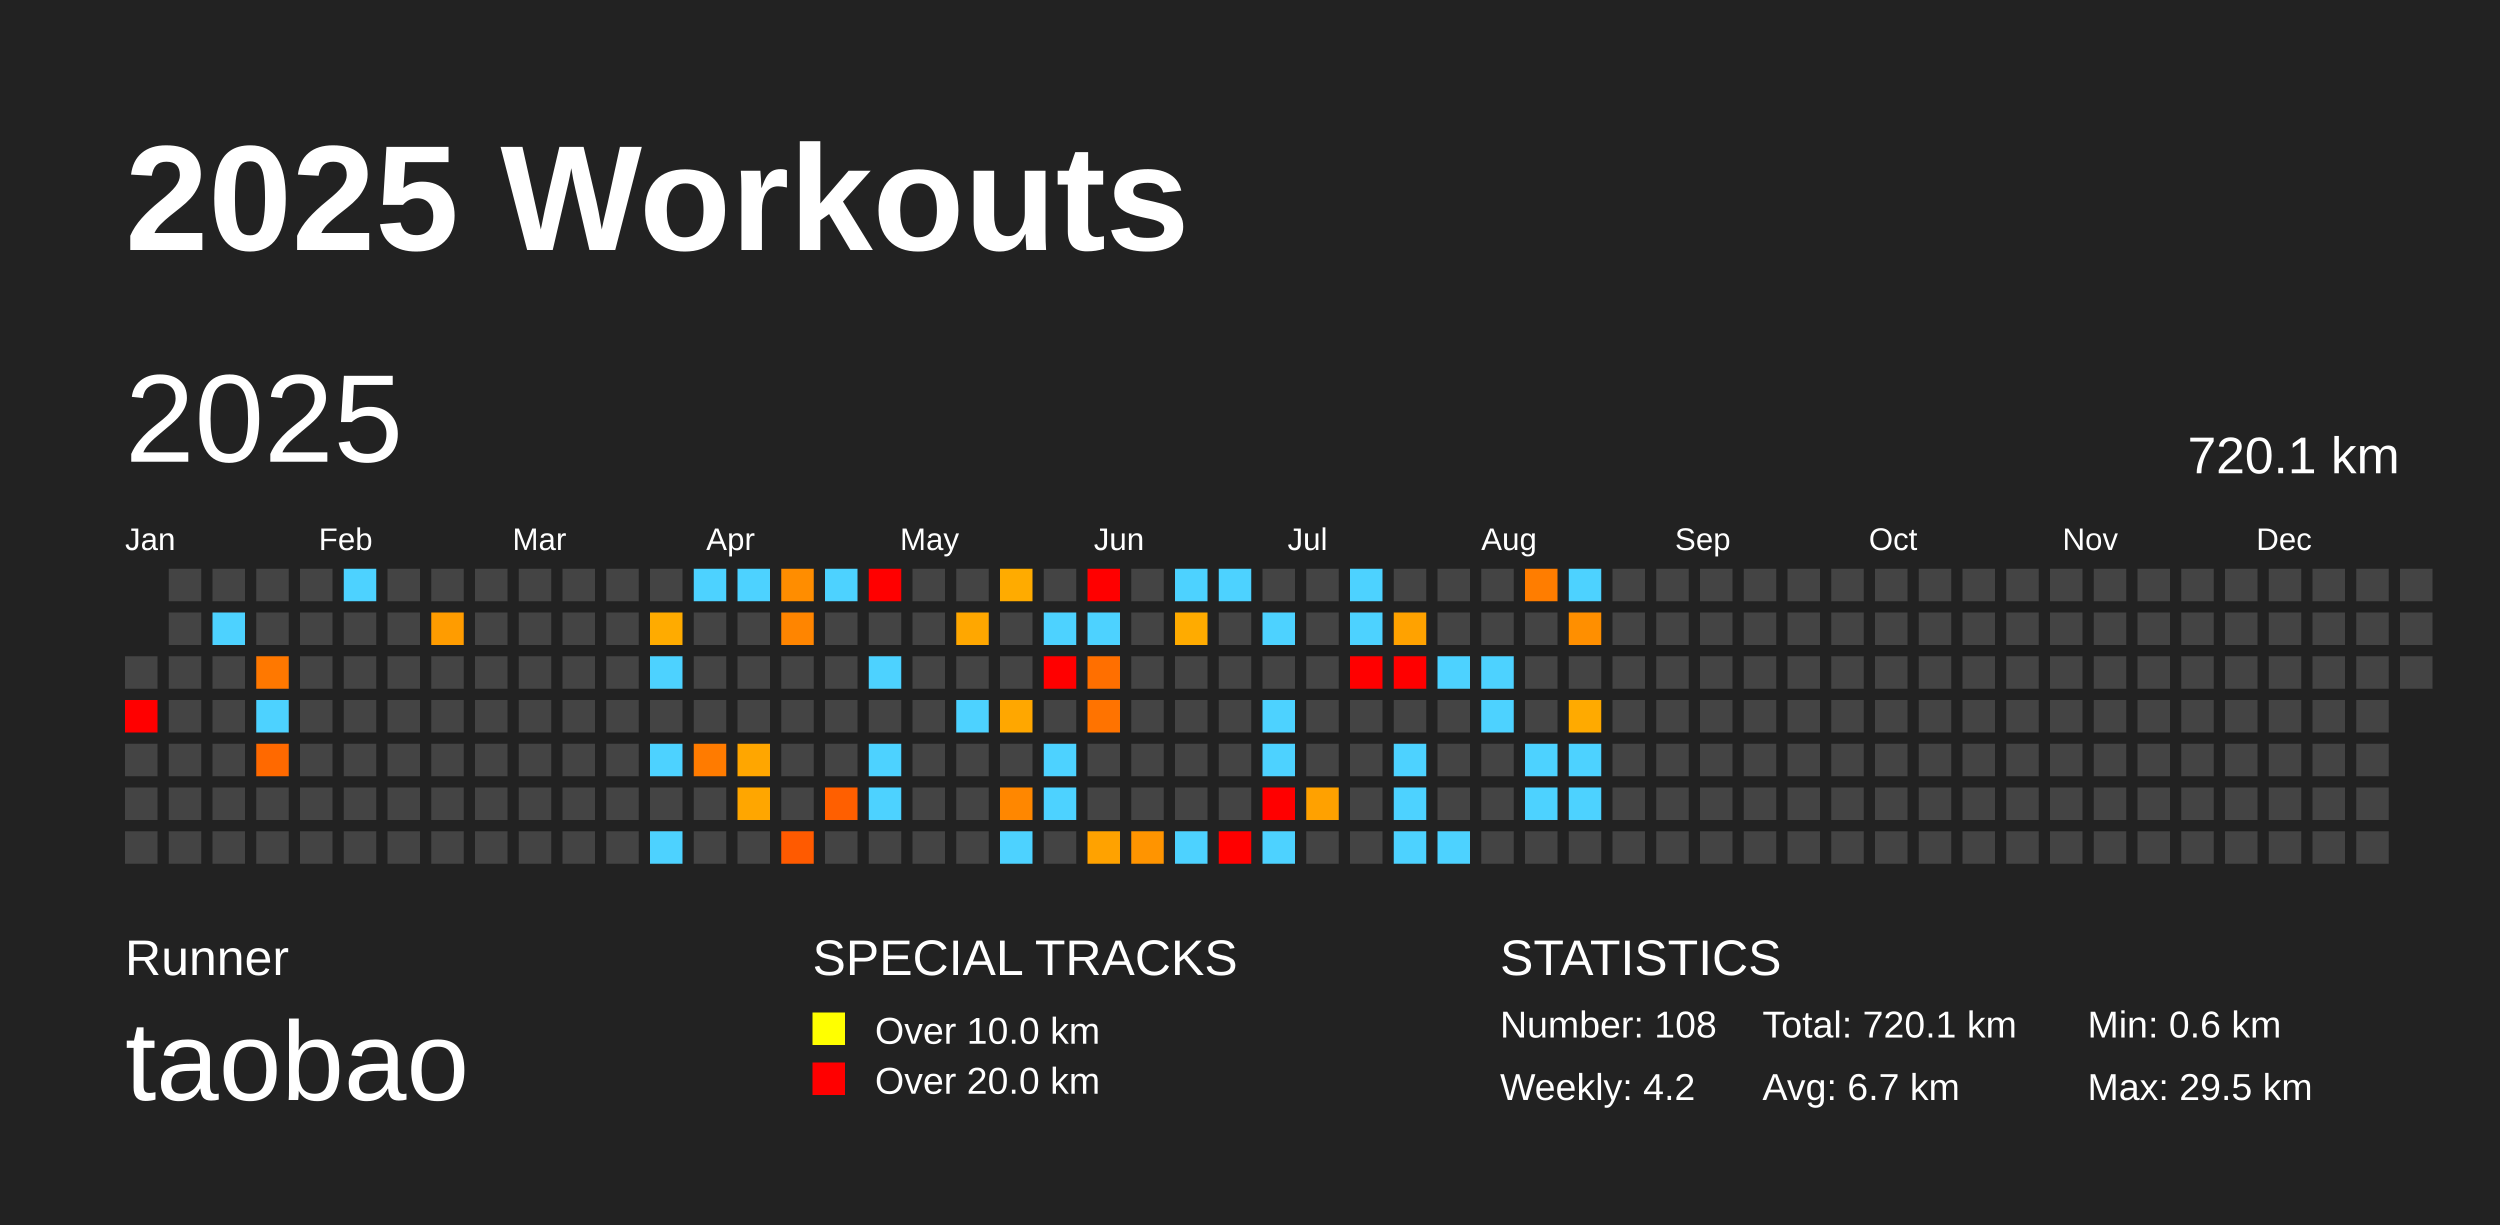
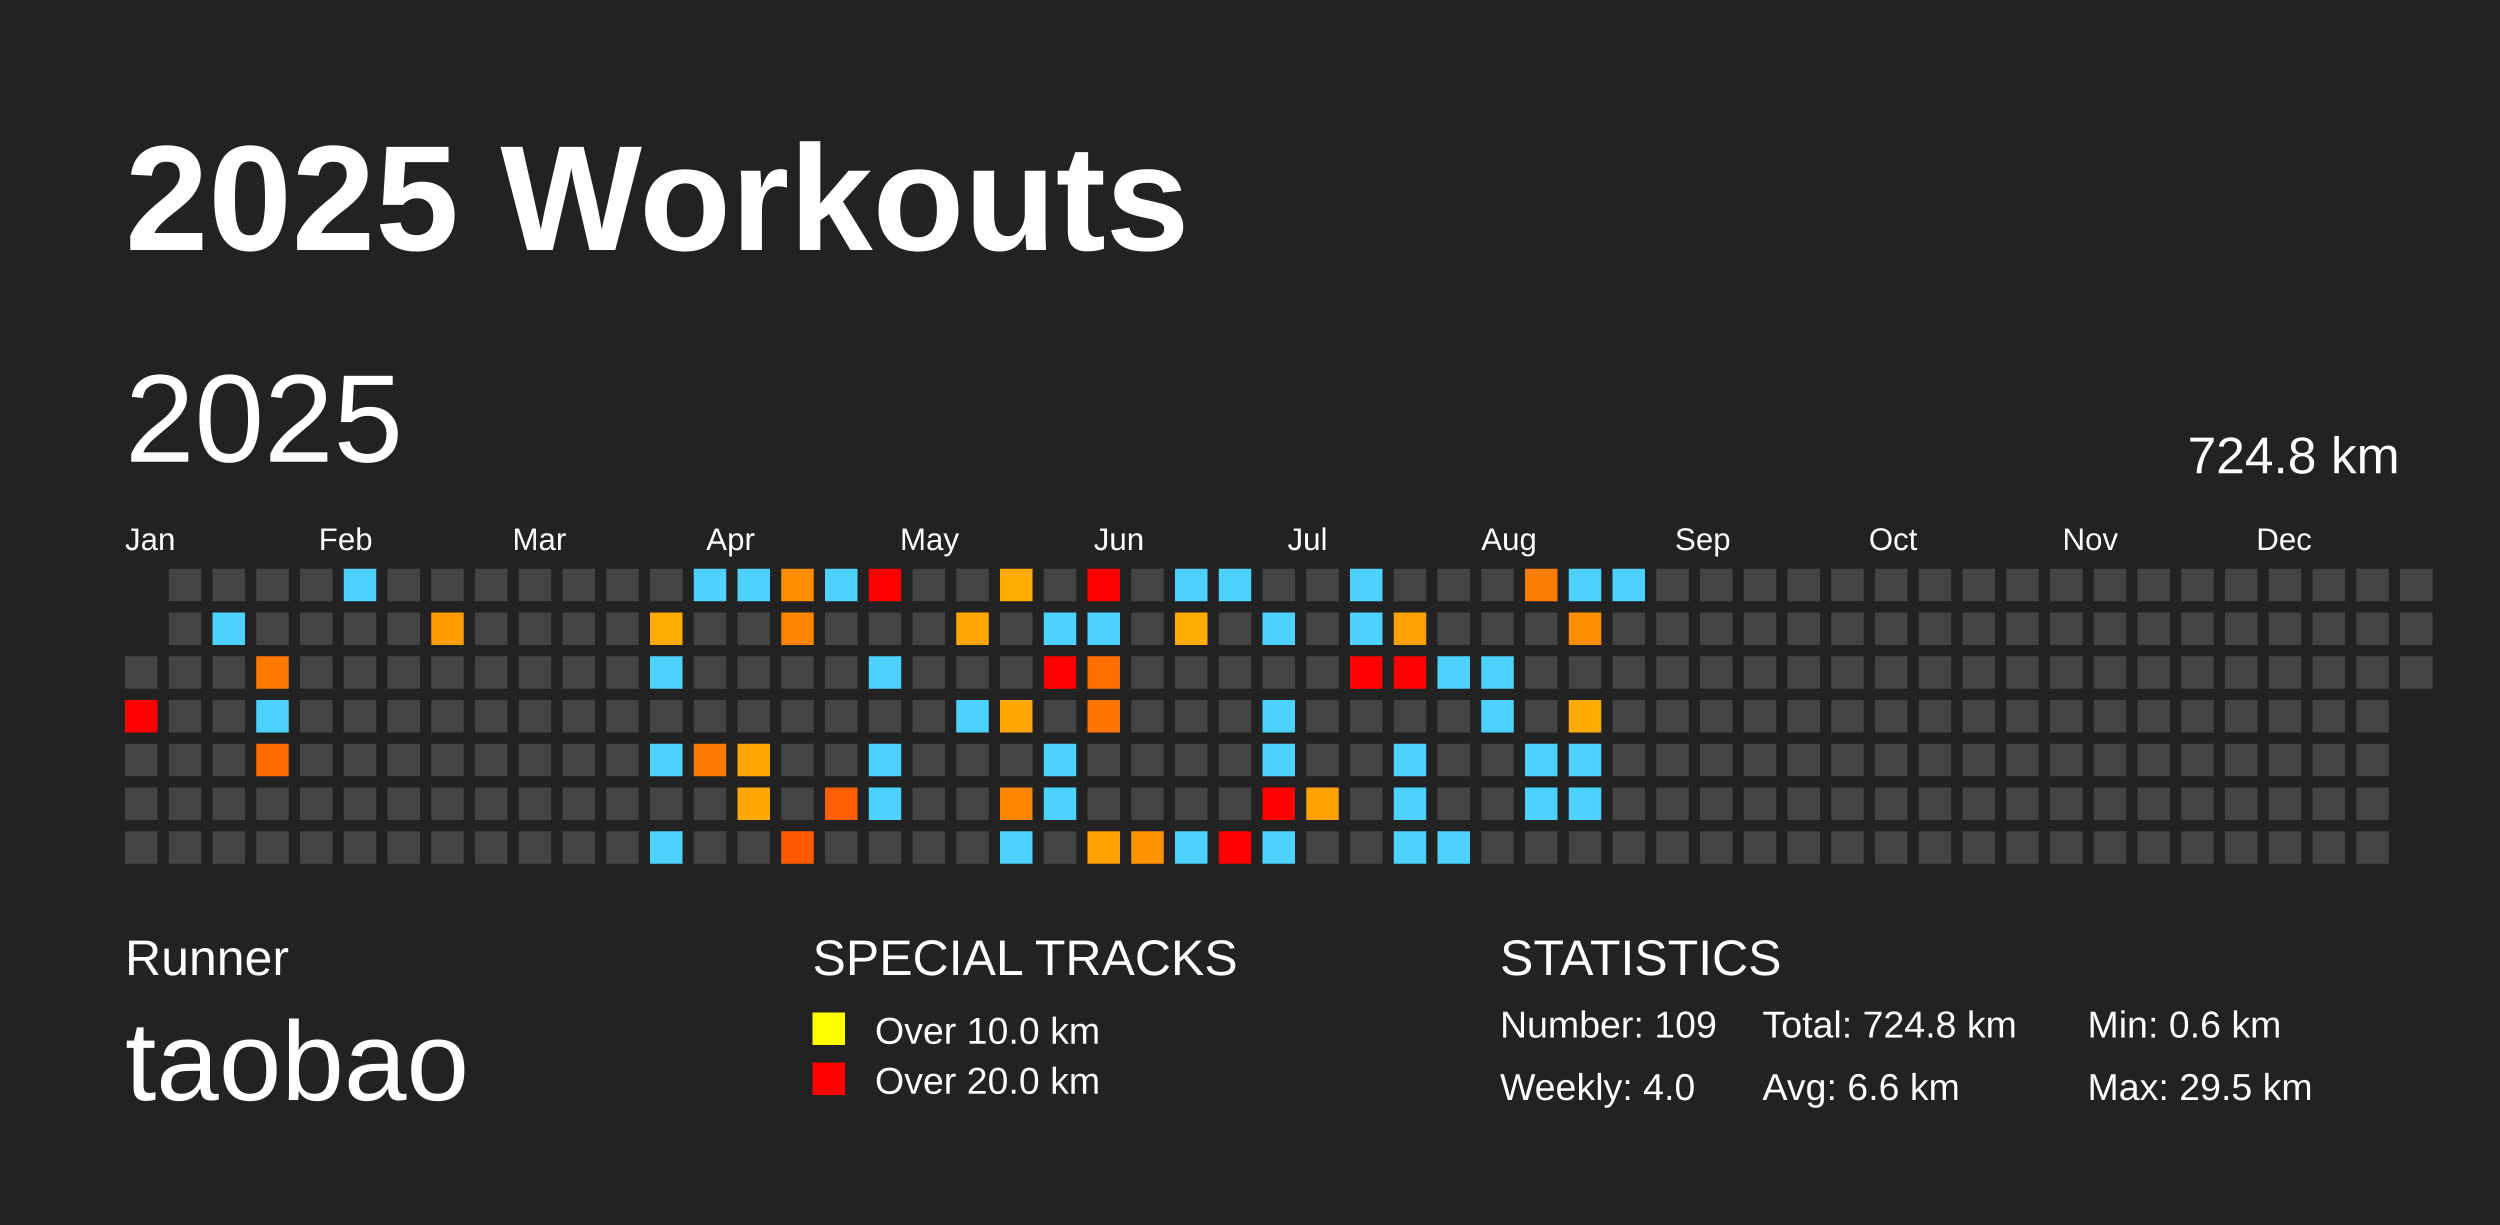
<svg xmlns="http://www.w3.org/2000/svg" baseProfile="full" height="98mm" version="1.1" viewBox="0,0,200,98" width="200mm">
  <defs />
  <rect fill="#222222" height="98" width="200" x="0" y="0" />
  <text fill="#FFFFFF" style="font-size:12px; font-family:Arial; font-weight:bold;" x="10" y="20">2025 Workouts</text>
  <text fill="#FFFFFF" style="font-size:4px; font-family:Arial" x="10" y="78">Runner</text>
  <text fill="#FFFFFF" style="font-size:9px; font-family:Arial" x="10" y="88">taobao</text>
  <text fill="#FFFFFF" style="font-size:4px; font-family:Arial" x="65" y="78">SPECIAL TRACKS</text>
  <rect fill="yellow" height="2.6" width="2.6" x="65" y="81" />
  <text fill="#FFFFFF" style="font-size:3px; font-family:Arial" x="70" y="83.5">Over 10.0 km</text>
  <rect fill="red" height="2.6" width="2.6" x="65" y="85" />
  <text fill="#FFFFFF" style="font-size:3px; font-family:Arial" x="70" y="87.5">Over 20.0 km</text>
  <text fill="#FFFFFF" style="font-size:4px; font-family:Arial" x="120" y="78">STATISTICS</text>
-   <text fill="#FFFFFF" style="font-size:3px; font-family:Arial" x="120" y="83">Number: 108</text>
-   <text fill="#FFFFFF" style="font-size:3px; font-family:Arial" x="120" y="88">Weekly: 4.2</text>
-   <text fill="#FFFFFF" style="font-size:3px; font-family:Arial" x="141" y="83">Total: 720.1 km</text>
-   <text fill="#FFFFFF" style="font-size:3px; font-family:Arial" x="141" y="88">Avg: 6.7 km</text>
+   <text fill="#FFFFFF" style="font-size:3px; font-family:Arial" x="120" y="83">Number: 109</text>
+   <text fill="#FFFFFF" style="font-size:3px; font-family:Arial" x="120" y="88">Weekly: 4.0</text>
+   <text fill="#FFFFFF" style="font-size:3px; font-family:Arial" x="141" y="83">Total: 724.8 km</text>
+   <text fill="#FFFFFF" style="font-size:3px; font-family:Arial" x="141" y="88">Avg: 6.6 km</text>
  <text fill="#FFFFFF" style="font-size:3px; font-family:Arial" x="167" y="83">Min: 0.6 km</text>
  <text fill="#FFFFFF" style="font-size:3px; font-family:Arial" x="167" y="88">Max: 29.5 km</text>
  <text dominant-baseline="hanging" fill="#FFFFFF" style="font-size:10.0px; font-family:Arial;" x="10" y="30">2025</text>
-   <text dominant-baseline="hanging" fill="#FFFFFF" style="font-size:4.125px; font-family:Arial;" x="175" y="35">720.1 km</text>
+   <text dominant-baseline="hanging" fill="#FFFFFF" style="font-size:4.125px; font-family:Arial;" x="175" y="35">724.8 km</text>
  <text fill="#FFFFFF" style="font-size:2.5px; font-family:Arial" x="10.0" y="44">Jan</text>
  <text fill="#FFFFFF" style="font-size:2.5px; font-family:Arial" x="25.5" y="44">Feb</text>
  <text fill="#FFFFFF" style="font-size:2.5px; font-family:Arial" x="41.0" y="44">Mar</text>
  <text fill="#FFFFFF" style="font-size:2.5px; font-family:Arial" x="56.5" y="44">Apr</text>
  <text fill="#FFFFFF" style="font-size:2.5px; font-family:Arial" x="72.0" y="44">May</text>
  <text fill="#FFFFFF" style="font-size:2.5px; font-family:Arial" x="87.5" y="44">Jun</text>
  <text fill="#FFFFFF" style="font-size:2.5px; font-family:Arial" x="103.0" y="44">Jul</text>
  <text fill="#FFFFFF" style="font-size:2.5px; font-family:Arial" x="118.5" y="44">Aug</text>
  <text fill="#FFFFFF" style="font-size:2.5px; font-family:Arial" x="134.0" y="44">Sep</text>
  <text fill="#FFFFFF" style="font-size:2.5px; font-family:Arial" x="149.5" y="44">Oct</text>
  <text fill="#FFFFFF" style="font-size:2.5px; font-family:Arial" x="165.0" y="44">Nov</text>
  <text fill="#FFFFFF" style="font-size:2.5px; font-family:Arial" x="180.5" y="44">Dec</text>
  <rect fill="#444444" height="2.6" width="2.6" x="10.0" y="52.5" />
  <rect fill="red" height="2.6" width="2.6" x="10.0" y="56.0" />
  <rect fill="#444444" height="2.6" width="2.6" x="10.0" y="59.5" />
  <rect fill="#444444" height="2.6" width="2.6" x="10.0" y="63.0" />
  <rect fill="#444444" height="2.6" width="2.6" x="10.0" y="66.5" />
  <rect fill="#444444" height="2.6" width="2.6" x="13.5" y="45.5" />
  <rect fill="#444444" height="2.6" width="2.6" x="13.5" y="49.0" />
  <rect fill="#444444" height="2.6" width="2.6" x="13.5" y="52.5" />
  <rect fill="#444444" height="2.6" width="2.6" x="13.5" y="56.0" />
  <rect fill="#444444" height="2.6" width="2.6" x="13.5" y="59.5" />
  <rect fill="#444444" height="2.6" width="2.6" x="13.5" y="63.0" />
  <rect fill="#444444" height="2.6" width="2.6" x="13.5" y="66.5" />
  <rect fill="#444444" height="2.6" width="2.6" x="17.0" y="45.5" />
  <rect fill="#4dd2ff" height="2.6" width="2.6" x="17.0" y="49.0" />
  <rect fill="#444444" height="2.6" width="2.6" x="17.0" y="52.5" />
  <rect fill="#444444" height="2.6" width="2.6" x="17.0" y="56.0" />
  <rect fill="#444444" height="2.6" width="2.6" x="17.0" y="59.5" />
  <rect fill="#444444" height="2.6" width="2.6" x="17.0" y="63.0" />
  <rect fill="#444444" height="2.6" width="2.6" x="17.0" y="66.5" />
  <rect fill="#444444" height="2.6" width="2.6" x="20.5" y="45.5" />
  <rect fill="#444444" height="2.6" width="2.6" x="20.5" y="49.0" />
  <rect fill="#ff7800" height="2.6" width="2.6" x="20.5" y="52.5" />
  <rect fill="#4dd2ff" height="2.6" width="2.6" x="20.5" y="56.0" />
  <rect fill="#ff6900" height="2.6" width="2.6" x="20.5" y="59.5" />
  <rect fill="#444444" height="2.6" width="2.6" x="20.5" y="63.0" />
  <rect fill="#444444" height="2.6" width="2.6" x="20.5" y="66.5" />
  <rect fill="#444444" height="2.6" width="2.6" x="24.0" y="45.5" />
  <rect fill="#444444" height="2.6" width="2.6" x="24.0" y="49.0" />
  <rect fill="#444444" height="2.6" width="2.6" x="24.0" y="52.5" />
  <rect fill="#444444" height="2.6" width="2.6" x="24.0" y="56.0" />
  <rect fill="#444444" height="2.6" width="2.6" x="24.0" y="59.5" />
  <rect fill="#444444" height="2.6" width="2.6" x="24.0" y="63.0" />
  <rect fill="#444444" height="2.6" width="2.6" x="24.0" y="66.5" />
  <rect fill="#4dd2ff" height="2.6" width="2.6" x="27.5" y="45.5" />
  <rect fill="#444444" height="2.6" width="2.6" x="27.5" y="49.0" />
  <rect fill="#444444" height="2.6" width="2.6" x="27.5" y="52.5" />
  <rect fill="#444444" height="2.6" width="2.6" x="27.5" y="56.0" />
  <rect fill="#444444" height="2.6" width="2.6" x="27.5" y="59.5" />
  <rect fill="#444444" height="2.6" width="2.6" x="27.5" y="63.0" />
  <rect fill="#444444" height="2.6" width="2.6" x="27.5" y="66.5" />
  <rect fill="#444444" height="2.6" width="2.6" x="31.0" y="45.5" />
  <rect fill="#444444" height="2.6" width="2.6" x="31.0" y="49.0" />
  <rect fill="#444444" height="2.6" width="2.6" x="31.0" y="52.5" />
  <rect fill="#444444" height="2.6" width="2.6" x="31.0" y="56.0" />
  <rect fill="#444444" height="2.6" width="2.6" x="31.0" y="59.5" />
  <rect fill="#444444" height="2.6" width="2.6" x="31.0" y="63.0" />
  <rect fill="#444444" height="2.6" width="2.6" x="31.0" y="66.5" />
  <rect fill="#444444" height="2.6" width="2.6" x="34.5" y="45.5" />
  <rect fill="#ff9c00" height="2.6" width="2.6" x="34.5" y="49.0" />
  <rect fill="#444444" height="2.6" width="2.6" x="34.5" y="52.5" />
  <rect fill="#444444" height="2.6" width="2.6" x="34.5" y="56.0" />
  <rect fill="#444444" height="2.6" width="2.6" x="34.5" y="59.5" />
  <rect fill="#444444" height="2.6" width="2.6" x="34.5" y="63.0" />
  <rect fill="#444444" height="2.6" width="2.6" x="34.5" y="66.5" />
  <rect fill="#444444" height="2.6" width="2.6" x="38.0" y="45.5" />
  <rect fill="#444444" height="2.6" width="2.6" x="38.0" y="49.0" />
  <rect fill="#444444" height="2.6" width="2.6" x="38.0" y="52.5" />
  <rect fill="#444444" height="2.6" width="2.6" x="38.0" y="56.0" />
  <rect fill="#444444" height="2.6" width="2.6" x="38.0" y="59.5" />
  <rect fill="#444444" height="2.6" width="2.6" x="38.0" y="63.0" />
  <rect fill="#444444" height="2.6" width="2.6" x="38.0" y="66.5" />
  <rect fill="#444444" height="2.6" width="2.6" x="41.5" y="45.5" />
  <rect fill="#444444" height="2.6" width="2.6" x="41.5" y="49.0" />
  <rect fill="#444444" height="2.6" width="2.6" x="41.5" y="52.5" />
  <rect fill="#444444" height="2.6" width="2.6" x="41.5" y="56.0" />
  <rect fill="#444444" height="2.6" width="2.6" x="41.5" y="59.5" />
  <rect fill="#444444" height="2.6" width="2.6" x="41.5" y="63.0" />
  <rect fill="#444444" height="2.6" width="2.6" x="41.5" y="66.5" />
  <rect fill="#444444" height="2.6" width="2.6" x="45.0" y="45.5" />
  <rect fill="#444444" height="2.6" width="2.6" x="45.0" y="49.0" />
  <rect fill="#444444" height="2.6" width="2.6" x="45.0" y="52.5" />
  <rect fill="#444444" height="2.6" width="2.6" x="45.0" y="56.0" />
  <rect fill="#444444" height="2.6" width="2.6" x="45.0" y="59.5" />
  <rect fill="#444444" height="2.6" width="2.6" x="45.0" y="63.0" />
  <rect fill="#444444" height="2.6" width="2.6" x="45.0" y="66.5" />
  <rect fill="#444444" height="2.6" width="2.6" x="48.5" y="45.5" />
  <rect fill="#444444" height="2.6" width="2.6" x="48.5" y="49.0" />
  <rect fill="#444444" height="2.6" width="2.6" x="48.5" y="52.5" />
  <rect fill="#444444" height="2.6" width="2.6" x="48.5" y="56.0" />
  <rect fill="#444444" height="2.6" width="2.6" x="48.5" y="59.5" />
  <rect fill="#444444" height="2.6" width="2.6" x="48.5" y="63.0" />
  <rect fill="#444444" height="2.6" width="2.6" x="48.5" y="66.5" />
  <rect fill="#444444" height="2.6" width="2.6" x="52.0" y="45.5" />
  <rect fill="#ffab00" height="2.6" width="2.6" x="52.0" y="49.0" />
  <rect fill="#4dd2ff" height="2.6" width="2.6" x="52.0" y="52.5" />
  <rect fill="#444444" height="2.6" width="2.6" x="52.0" y="56.0" />
  <rect fill="#4dd2ff" height="2.6" width="2.6" x="52.0" y="59.5" />
  <rect fill="#444444" height="2.6" width="2.6" x="52.0" y="63.0" />
  <rect fill="#4dd2ff" height="2.6" width="2.6" x="52.0" y="66.5" />
  <rect fill="#4dd2ff" height="2.6" width="2.6" x="55.5" y="45.5" />
  <rect fill="#444444" height="2.6" width="2.6" x="55.5" y="49.0" />
  <rect fill="#444444" height="2.6" width="2.6" x="55.5" y="52.5" />
  <rect fill="#444444" height="2.6" width="2.6" x="55.5" y="56.0" />
  <rect fill="#ff7b00" height="2.6" width="2.6" x="55.5" y="59.5" />
  <rect fill="#444444" height="2.6" width="2.6" x="55.5" y="63.0" />
  <rect fill="#444444" height="2.6" width="2.6" x="55.5" y="66.5" />
  <rect fill="#4dd2ff" height="2.6" width="2.6" x="59.0" y="45.5" />
  <rect fill="#444444" height="2.6" width="2.6" x="59.0" y="49.0" />
  <rect fill="#444444" height="2.6" width="2.6" x="59.0" y="52.5" />
  <rect fill="#444444" height="2.6" width="2.6" x="59.0" y="56.0" />
  <rect fill="#ffa600" height="2.6" width="2.6" x="59.0" y="59.5" />
  <rect fill="#ffa600" height="2.6" width="2.6" x="59.0" y="63.0" />
  <rect fill="#444444" height="2.6" width="2.6" x="59.0" y="66.5" />
  <rect fill="#ff8d00" height="2.6" width="2.6" x="62.5" y="45.5" />
  <rect fill="#ff8500" height="2.6" width="2.6" x="62.5" y="49.0" />
  <rect fill="#444444" height="2.6" width="2.6" x="62.5" y="52.5" />
  <rect fill="#444444" height="2.6" width="2.6" x="62.5" y="56.0" />
  <rect fill="#444444" height="2.6" width="2.6" x="62.5" y="59.5" />
  <rect fill="#444444" height="2.6" width="2.6" x="62.5" y="63.0" />
  <rect fill="#ff5a00" height="2.6" width="2.6" x="62.5" y="66.5" />
  <rect fill="#4dd2ff" height="2.6" width="2.6" x="66.0" y="45.5" />
  <rect fill="#444444" height="2.6" width="2.6" x="66.0" y="49.0" />
  <rect fill="#444444" height="2.6" width="2.6" x="66.0" y="52.5" />
  <rect fill="#444444" height="2.6" width="2.6" x="66.0" y="56.0" />
  <rect fill="#444444" height="2.6" width="2.6" x="66.0" y="59.5" />
  <rect fill="#ff5f00" height="2.6" width="2.6" x="66.0" y="63.0" />
  <rect fill="#444444" height="2.6" width="2.6" x="66.0" y="66.5" />
  <rect fill="red" height="2.6" width="2.6" x="69.5" y="45.5" />
  <rect fill="#444444" height="2.6" width="2.6" x="69.5" y="49.0" />
  <rect fill="#4dd2ff" height="2.6" width="2.6" x="69.5" y="52.5" />
  <rect fill="#444444" height="2.6" width="2.6" x="69.5" y="56.0" />
  <rect fill="#4dd2ff" height="2.6" width="2.6" x="69.5" y="59.5" />
  <rect fill="#4dd2ff" height="2.6" width="2.6" x="69.5" y="63.0" />
  <rect fill="#444444" height="2.6" width="2.6" x="69.5" y="66.5" />
  <rect fill="#444444" height="2.6" width="2.6" x="73.0" y="45.5" />
  <rect fill="#444444" height="2.6" width="2.6" x="73.0" y="49.0" />
  <rect fill="#444444" height="2.6" width="2.6" x="73.0" y="52.5" />
  <rect fill="#444444" height="2.6" width="2.6" x="73.0" y="56.0" />
  <rect fill="#444444" height="2.6" width="2.6" x="73.0" y="59.5" />
  <rect fill="#444444" height="2.6" width="2.6" x="73.0" y="63.0" />
  <rect fill="#444444" height="2.6" width="2.6" x="73.0" y="66.5" />
  <rect fill="#444444" height="2.6" width="2.6" x="76.5" y="45.5" />
  <rect fill="#ffa700" height="2.6" width="2.6" x="76.5" y="49.0" />
  <rect fill="#444444" height="2.6" width="2.6" x="76.5" y="52.5" />
  <rect fill="#4dd2ff" height="2.6" width="2.6" x="76.5" y="56.0" />
  <rect fill="#444444" height="2.6" width="2.6" x="76.5" y="59.5" />
  <rect fill="#444444" height="2.6" width="2.6" x="76.5" y="63.0" />
  <rect fill="#444444" height="2.6" width="2.6" x="76.5" y="66.5" />
  <rect fill="#ffab00" height="2.6" width="2.6" x="80.0" y="45.5" />
  <rect fill="#444444" height="2.6" width="2.6" x="80.0" y="49.0" />
  <rect fill="#444444" height="2.6" width="2.6" x="80.0" y="52.5" />
  <rect fill="#ffa700" height="2.6" width="2.6" x="80.0" y="56.0" />
  <rect fill="#444444" height="2.6" width="2.6" x="80.0" y="59.5" />
  <rect fill="#ff8700" height="2.6" width="2.6" x="80.0" y="63.0" />
  <rect fill="#4dd2ff" height="2.6" width="2.6" x="80.0" y="66.5" />
  <rect fill="#444444" height="2.6" width="2.6" x="83.5" y="45.5" />
  <rect fill="#4dd2ff" height="2.6" width="2.6" x="83.5" y="49.0" />
  <rect fill="red" height="2.6" width="2.6" x="83.5" y="52.5" />
  <rect fill="#444444" height="2.6" width="2.6" x="83.5" y="56.0" />
  <rect fill="#4dd2ff" height="2.6" width="2.6" x="83.5" y="59.5" />
  <rect fill="#4dd2ff" height="2.6" width="2.6" x="83.5" y="63.0" />
  <rect fill="#444444" height="2.6" width="2.6" x="83.5" y="66.5" />
  <rect fill="red" height="2.6" width="2.6" x="87.0" y="45.5" />
  <rect fill="#4dd2ff" height="2.6" width="2.6" x="87.0" y="49.0" />
  <rect fill="#ff6f00" height="2.6" width="2.6" x="87.0" y="52.5" />
  <rect fill="#ff7300" height="2.6" width="2.6" x="87.0" y="56.0" />
  <rect fill="#444444" height="2.6" width="2.6" x="87.0" y="59.5" />
  <rect fill="#444444" height="2.6" width="2.6" x="87.0" y="63.0" />
  <rect fill="#ffa200" height="2.6" width="2.6" x="87.0" y="66.5" />
  <rect fill="#444444" height="2.6" width="2.6" x="90.5" y="45.5" />
  <rect fill="#444444" height="2.6" width="2.6" x="90.5" y="49.0" />
  <rect fill="#444444" height="2.6" width="2.6" x="90.5" y="52.5" />
  <rect fill="#444444" height="2.6" width="2.6" x="90.5" y="56.0" />
  <rect fill="#444444" height="2.6" width="2.6" x="90.5" y="59.5" />
  <rect fill="#444444" height="2.6" width="2.6" x="90.5" y="63.0" />
  <rect fill="#ff9400" height="2.6" width="2.6" x="90.5" y="66.5" />
  <rect fill="#4dd2ff" height="2.6" width="2.6" x="94.0" y="45.5" />
  <rect fill="#ffab00" height="2.6" width="2.6" x="94.0" y="49.0" />
  <rect fill="#444444" height="2.6" width="2.6" x="94.0" y="52.5" />
  <rect fill="#444444" height="2.6" width="2.6" x="94.0" y="56.0" />
  <rect fill="#444444" height="2.6" width="2.6" x="94.0" y="59.5" />
  <rect fill="#444444" height="2.6" width="2.6" x="94.0" y="63.0" />
  <rect fill="#4dd2ff" height="2.6" width="2.6" x="94.0" y="66.5" />
  <rect fill="#4dd2ff" height="2.6" width="2.6" x="97.5" y="45.5" />
  <rect fill="#444444" height="2.6" width="2.6" x="97.5" y="49.0" />
  <rect fill="#444444" height="2.6" width="2.6" x="97.5" y="52.5" />
  <rect fill="#444444" height="2.6" width="2.6" x="97.5" y="56.0" />
  <rect fill="#444444" height="2.6" width="2.6" x="97.5" y="59.5" />
  <rect fill="#444444" height="2.6" width="2.6" x="97.5" y="63.0" />
  <rect fill="red" height="2.6" width="2.6" x="97.5" y="66.5" />
  <rect fill="#444444" height="2.6" width="2.6" x="101.0" y="45.5" />
  <rect fill="#4dd2ff" height="2.6" width="2.6" x="101.0" y="49.0" />
  <rect fill="#444444" height="2.6" width="2.6" x="101.0" y="52.5" />
  <rect fill="#4dd2ff" height="2.6" width="2.6" x="101.0" y="56.0" />
  <rect fill="#4dd2ff" height="2.6" width="2.6" x="101.0" y="59.5" />
  <rect fill="red" height="2.6" width="2.6" x="101.0" y="63.0" />
  <rect fill="#4dd2ff" height="2.6" width="2.6" x="101.0" y="66.5" />
  <rect fill="#444444" height="2.6" width="2.6" x="104.5" y="45.5" />
  <rect fill="#444444" height="2.6" width="2.6" x="104.5" y="49.0" />
  <rect fill="#444444" height="2.6" width="2.6" x="104.5" y="52.5" />
  <rect fill="#444444" height="2.6" width="2.6" x="104.5" y="56.0" />
  <rect fill="#444444" height="2.6" width="2.6" x="104.5" y="59.5" />
  <rect fill="#ffa100" height="2.6" width="2.6" x="104.5" y="63.0" />
  <rect fill="#444444" height="2.6" width="2.6" x="104.5" y="66.5" />
  <rect fill="#4dd2ff" height="2.6" width="2.6" x="108.0" y="45.5" />
  <rect fill="#4dd2ff" height="2.6" width="2.6" x="108.0" y="49.0" />
  <rect fill="red" height="2.6" width="2.6" x="108.0" y="52.5" />
  <rect fill="#444444" height="2.6" width="2.6" x="108.0" y="56.0" />
  <rect fill="#444444" height="2.6" width="2.6" x="108.0" y="59.5" />
  <rect fill="#444444" height="2.6" width="2.6" x="108.0" y="63.0" />
  <rect fill="#444444" height="2.6" width="2.6" x="108.0" y="66.5" />
  <rect fill="#444444" height="2.6" width="2.6" x="111.5" y="45.5" />
  <rect fill="#ffa200" height="2.6" width="2.6" x="111.5" y="49.0" />
  <rect fill="red" height="2.6" width="2.6" x="111.5" y="52.5" />
  <rect fill="#444444" height="2.6" width="2.6" x="111.5" y="56.0" />
  <rect fill="#4dd2ff" height="2.6" width="2.6" x="111.5" y="59.5" />
  <rect fill="#4dd2ff" height="2.6" width="2.6" x="111.5" y="63.0" />
  <rect fill="#4dd2ff" height="2.6" width="2.6" x="111.5" y="66.5" />
  <rect fill="#444444" height="2.6" width="2.6" x="115.0" y="45.5" />
  <rect fill="#444444" height="2.6" width="2.6" x="115.0" y="49.0" />
  <rect fill="#4dd2ff" height="2.6" width="2.6" x="115.0" y="52.5" />
  <rect fill="#444444" height="2.6" width="2.6" x="115.0" y="56.0" />
  <rect fill="#444444" height="2.6" width="2.6" x="115.0" y="59.5" />
  <rect fill="#444444" height="2.6" width="2.6" x="115.0" y="63.0" />
  <rect fill="#4dd2ff" height="2.6" width="2.6" x="115.0" y="66.5" />
  <rect fill="#444444" height="2.6" width="2.6" x="118.5" y="45.5" />
  <rect fill="#444444" height="2.6" width="2.6" x="118.5" y="49.0" />
  <rect fill="#4dd2ff" height="2.6" width="2.6" x="118.5" y="52.5" />
  <rect fill="#4dd2ff" height="2.6" width="2.6" x="118.5" y="56.0" />
  <rect fill="#444444" height="2.6" width="2.6" x="118.5" y="59.5" />
  <rect fill="#444444" height="2.6" width="2.6" x="118.5" y="63.0" />
  <rect fill="#444444" height="2.6" width="2.6" x="118.5" y="66.5" />
  <rect fill="#ff7d00" height="2.6" width="2.6" x="122.0" y="45.5" />
  <rect fill="#444444" height="2.6" width="2.6" x="122.0" y="49.0" />
  <rect fill="#444444" height="2.6" width="2.6" x="122.0" y="52.5" />
  <rect fill="#444444" height="2.6" width="2.6" x="122.0" y="56.0" />
  <rect fill="#4dd2ff" height="2.6" width="2.6" x="122.0" y="59.5" />
  <rect fill="#4dd2ff" height="2.6" width="2.6" x="122.0" y="63.0" />
  <rect fill="#444444" height="2.6" width="2.6" x="122.0" y="66.5" />
  <rect fill="#4dd2ff" height="2.6" width="2.6" x="125.5" y="45.5" />
  <rect fill="#ff8f00" height="2.6" width="2.6" x="125.5" y="49.0" />
  <rect fill="#444444" height="2.6" width="2.6" x="125.5" y="52.5" />
  <rect fill="#ffaa00" height="2.6" width="2.6" x="125.5" y="56.0" />
  <rect fill="#4dd2ff" height="2.6" width="2.6" x="125.5" y="59.5" />
  <rect fill="#4dd2ff" height="2.6" width="2.6" x="125.5" y="63.0" />
  <rect fill="#444444" height="2.6" width="2.6" x="125.5" y="66.5" />
-   <rect fill="#444444" height="2.6" width="2.6" x="129.0" y="45.5" />
+   <rect fill="#4dd2ff" height="2.6" width="2.6" x="129.0" y="45.5" />
  <rect fill="#444444" height="2.6" width="2.6" x="129.0" y="49.0" />
  <rect fill="#444444" height="2.6" width="2.6" x="129.0" y="52.5" />
  <rect fill="#444444" height="2.6" width="2.6" x="129.0" y="56.0" />
  <rect fill="#444444" height="2.6" width="2.6" x="129.0" y="59.5" />
  <rect fill="#444444" height="2.6" width="2.6" x="129.0" y="63.0" />
  <rect fill="#444444" height="2.6" width="2.6" x="129.0" y="66.5" />
  <rect fill="#444444" height="2.6" width="2.6" x="132.5" y="45.5" />
  <rect fill="#444444" height="2.6" width="2.6" x="132.5" y="49.0" />
  <rect fill="#444444" height="2.6" width="2.6" x="132.5" y="52.5" />
  <rect fill="#444444" height="2.6" width="2.6" x="132.5" y="56.0" />
  <rect fill="#444444" height="2.6" width="2.6" x="132.5" y="59.5" />
  <rect fill="#444444" height="2.6" width="2.6" x="132.5" y="63.0" />
  <rect fill="#444444" height="2.6" width="2.6" x="132.5" y="66.5" />
  <rect fill="#444444" height="2.6" width="2.6" x="136.0" y="45.5" />
  <rect fill="#444444" height="2.6" width="2.6" x="136.0" y="49.0" />
  <rect fill="#444444" height="2.6" width="2.6" x="136.0" y="52.5" />
  <rect fill="#444444" height="2.6" width="2.6" x="136.0" y="56.0" />
  <rect fill="#444444" height="2.6" width="2.6" x="136.0" y="59.5" />
  <rect fill="#444444" height="2.6" width="2.6" x="136.0" y="63.0" />
  <rect fill="#444444" height="2.6" width="2.6" x="136.0" y="66.5" />
  <rect fill="#444444" height="2.6" width="2.6" x="139.5" y="45.5" />
  <rect fill="#444444" height="2.6" width="2.6" x="139.5" y="49.0" />
  <rect fill="#444444" height="2.6" width="2.6" x="139.5" y="52.5" />
  <rect fill="#444444" height="2.6" width="2.6" x="139.5" y="56.0" />
  <rect fill="#444444" height="2.6" width="2.6" x="139.5" y="59.5" />
  <rect fill="#444444" height="2.6" width="2.6" x="139.5" y="63.0" />
  <rect fill="#444444" height="2.6" width="2.6" x="139.5" y="66.5" />
  <rect fill="#444444" height="2.6" width="2.6" x="143.0" y="45.5" />
  <rect fill="#444444" height="2.6" width="2.6" x="143.0" y="49.0" />
  <rect fill="#444444" height="2.6" width="2.6" x="143.0" y="52.5" />
  <rect fill="#444444" height="2.6" width="2.6" x="143.0" y="56.0" />
  <rect fill="#444444" height="2.6" width="2.6" x="143.0" y="59.5" />
  <rect fill="#444444" height="2.6" width="2.6" x="143.0" y="63.0" />
  <rect fill="#444444" height="2.6" width="2.6" x="143.0" y="66.5" />
  <rect fill="#444444" height="2.6" width="2.6" x="146.5" y="45.5" />
  <rect fill="#444444" height="2.6" width="2.6" x="146.5" y="49.0" />
  <rect fill="#444444" height="2.6" width="2.6" x="146.5" y="52.5" />
  <rect fill="#444444" height="2.6" width="2.6" x="146.5" y="56.0" />
  <rect fill="#444444" height="2.6" width="2.6" x="146.5" y="59.5" />
  <rect fill="#444444" height="2.6" width="2.6" x="146.5" y="63.0" />
  <rect fill="#444444" height="2.6" width="2.6" x="146.5" y="66.5" />
  <rect fill="#444444" height="2.6" width="2.6" x="150.0" y="45.5" />
  <rect fill="#444444" height="2.6" width="2.6" x="150.0" y="49.0" />
  <rect fill="#444444" height="2.6" width="2.6" x="150.0" y="52.5" />
  <rect fill="#444444" height="2.6" width="2.6" x="150.0" y="56.0" />
  <rect fill="#444444" height="2.6" width="2.6" x="150.0" y="59.5" />
  <rect fill="#444444" height="2.6" width="2.6" x="150.0" y="63.0" />
  <rect fill="#444444" height="2.6" width="2.6" x="150.0" y="66.5" />
  <rect fill="#444444" height="2.6" width="2.6" x="153.5" y="45.5" />
  <rect fill="#444444" height="2.6" width="2.6" x="153.5" y="49.0" />
  <rect fill="#444444" height="2.6" width="2.6" x="153.5" y="52.5" />
  <rect fill="#444444" height="2.6" width="2.6" x="153.5" y="56.0" />
  <rect fill="#444444" height="2.6" width="2.6" x="153.5" y="59.5" />
  <rect fill="#444444" height="2.6" width="2.6" x="153.5" y="63.0" />
  <rect fill="#444444" height="2.6" width="2.6" x="153.5" y="66.5" />
  <rect fill="#444444" height="2.6" width="2.6" x="157.0" y="45.5" />
  <rect fill="#444444" height="2.6" width="2.6" x="157.0" y="49.0" />
  <rect fill="#444444" height="2.6" width="2.6" x="157.0" y="52.5" />
  <rect fill="#444444" height="2.6" width="2.6" x="157.0" y="56.0" />
  <rect fill="#444444" height="2.6" width="2.6" x="157.0" y="59.5" />
  <rect fill="#444444" height="2.6" width="2.6" x="157.0" y="63.0" />
  <rect fill="#444444" height="2.6" width="2.6" x="157.0" y="66.5" />
  <rect fill="#444444" height="2.6" width="2.6" x="160.5" y="45.5" />
  <rect fill="#444444" height="2.6" width="2.6" x="160.5" y="49.0" />
  <rect fill="#444444" height="2.6" width="2.6" x="160.5" y="52.5" />
  <rect fill="#444444" height="2.6" width="2.6" x="160.5" y="56.0" />
  <rect fill="#444444" height="2.6" width="2.6" x="160.5" y="59.5" />
  <rect fill="#444444" height="2.6" width="2.6" x="160.5" y="63.0" />
  <rect fill="#444444" height="2.6" width="2.6" x="160.5" y="66.5" />
  <rect fill="#444444" height="2.6" width="2.6" x="164.0" y="45.5" />
  <rect fill="#444444" height="2.6" width="2.6" x="164.0" y="49.0" />
  <rect fill="#444444" height="2.6" width="2.6" x="164.0" y="52.5" />
  <rect fill="#444444" height="2.6" width="2.6" x="164.0" y="56.0" />
  <rect fill="#444444" height="2.6" width="2.6" x="164.0" y="59.5" />
  <rect fill="#444444" height="2.6" width="2.6" x="164.0" y="63.0" />
  <rect fill="#444444" height="2.6" width="2.6" x="164.0" y="66.5" />
  <rect fill="#444444" height="2.6" width="2.6" x="167.5" y="45.5" />
  <rect fill="#444444" height="2.6" width="2.6" x="167.5" y="49.0" />
  <rect fill="#444444" height="2.6" width="2.6" x="167.5" y="52.5" />
  <rect fill="#444444" height="2.6" width="2.6" x="167.5" y="56.0" />
  <rect fill="#444444" height="2.6" width="2.6" x="167.5" y="59.5" />
  <rect fill="#444444" height="2.6" width="2.6" x="167.5" y="63.0" />
  <rect fill="#444444" height="2.6" width="2.6" x="167.5" y="66.5" />
  <rect fill="#444444" height="2.6" width="2.6" x="171.0" y="45.5" />
  <rect fill="#444444" height="2.6" width="2.6" x="171.0" y="49.0" />
  <rect fill="#444444" height="2.6" width="2.6" x="171.0" y="52.5" />
  <rect fill="#444444" height="2.6" width="2.6" x="171.0" y="56.0" />
  <rect fill="#444444" height="2.6" width="2.6" x="171.0" y="59.5" />
  <rect fill="#444444" height="2.6" width="2.6" x="171.0" y="63.0" />
  <rect fill="#444444" height="2.6" width="2.6" x="171.0" y="66.5" />
  <rect fill="#444444" height="2.6" width="2.6" x="174.5" y="45.5" />
  <rect fill="#444444" height="2.6" width="2.6" x="174.5" y="49.0" />
  <rect fill="#444444" height="2.6" width="2.6" x="174.5" y="52.5" />
  <rect fill="#444444" height="2.6" width="2.6" x="174.5" y="56.0" />
  <rect fill="#444444" height="2.6" width="2.6" x="174.5" y="59.5" />
  <rect fill="#444444" height="2.6" width="2.6" x="174.5" y="63.0" />
  <rect fill="#444444" height="2.6" width="2.6" x="174.5" y="66.5" />
  <rect fill="#444444" height="2.6" width="2.6" x="178.0" y="45.5" />
  <rect fill="#444444" height="2.6" width="2.6" x="178.0" y="49.0" />
  <rect fill="#444444" height="2.6" width="2.6" x="178.0" y="52.5" />
  <rect fill="#444444" height="2.6" width="2.6" x="178.0" y="56.0" />
  <rect fill="#444444" height="2.6" width="2.6" x="178.0" y="59.5" />
  <rect fill="#444444" height="2.6" width="2.6" x="178.0" y="63.0" />
  <rect fill="#444444" height="2.6" width="2.6" x="178.0" y="66.5" />
  <rect fill="#444444" height="2.6" width="2.6" x="181.5" y="45.5" />
  <rect fill="#444444" height="2.6" width="2.6" x="181.5" y="49.0" />
  <rect fill="#444444" height="2.6" width="2.6" x="181.5" y="52.5" />
  <rect fill="#444444" height="2.6" width="2.6" x="181.5" y="56.0" />
  <rect fill="#444444" height="2.6" width="2.6" x="181.5" y="59.5" />
  <rect fill="#444444" height="2.6" width="2.6" x="181.5" y="63.0" />
  <rect fill="#444444" height="2.6" width="2.6" x="181.5" y="66.5" />
  <rect fill="#444444" height="2.6" width="2.6" x="185.0" y="45.5" />
  <rect fill="#444444" height="2.6" width="2.6" x="185.0" y="49.0" />
  <rect fill="#444444" height="2.6" width="2.6" x="185.0" y="52.5" />
  <rect fill="#444444" height="2.6" width="2.6" x="185.0" y="56.0" />
  <rect fill="#444444" height="2.6" width="2.6" x="185.0" y="59.5" />
  <rect fill="#444444" height="2.6" width="2.6" x="185.0" y="63.0" />
  <rect fill="#444444" height="2.6" width="2.6" x="185.0" y="66.5" />
  <rect fill="#444444" height="2.6" width="2.6" x="188.5" y="45.5" />
  <rect fill="#444444" height="2.6" width="2.6" x="188.5" y="49.0" />
  <rect fill="#444444" height="2.6" width="2.6" x="188.5" y="52.5" />
  <rect fill="#444444" height="2.6" width="2.6" x="188.5" y="56.0" />
  <rect fill="#444444" height="2.6" width="2.6" x="188.5" y="59.5" />
  <rect fill="#444444" height="2.6" width="2.6" x="188.5" y="63.0" />
  <rect fill="#444444" height="2.6" width="2.6" x="188.5" y="66.5" />
  <rect fill="#444444" height="2.6" width="2.6" x="192.0" y="45.5" />
  <rect fill="#444444" height="2.6" width="2.6" x="192.0" y="49.0" />
  <rect fill="#444444" height="2.6" width="2.6" x="192.0" y="52.5" />
</svg>
